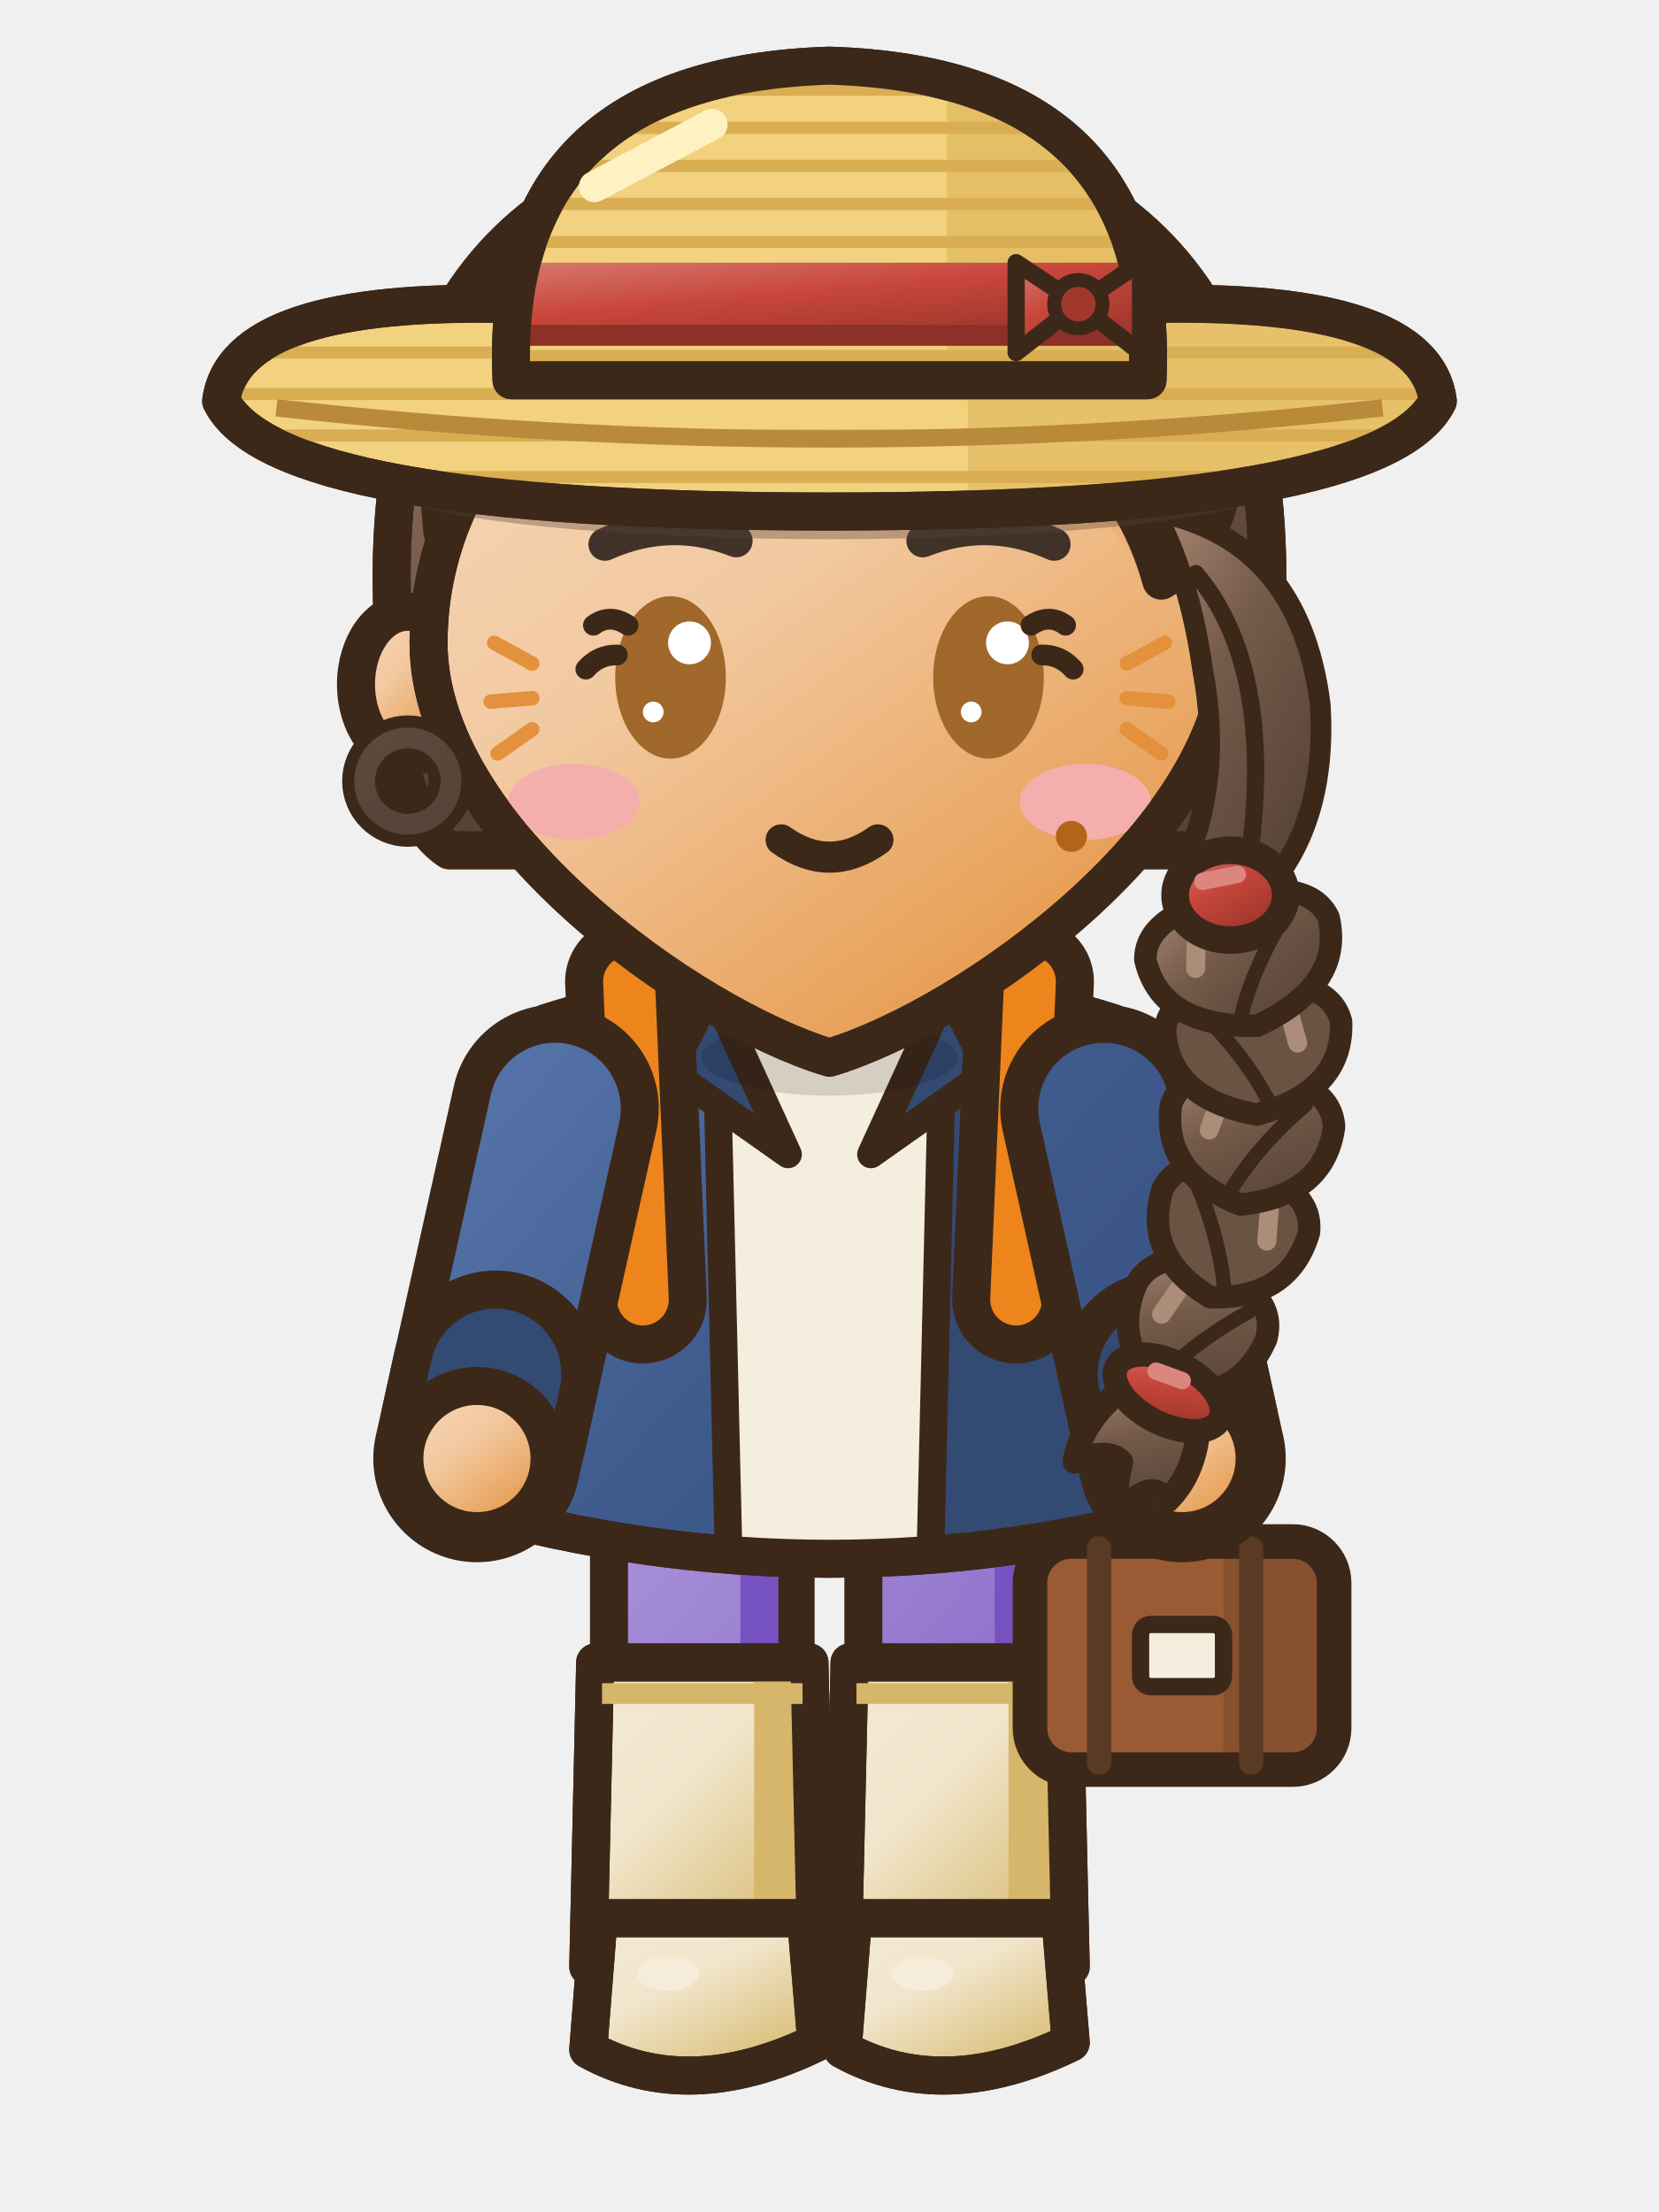
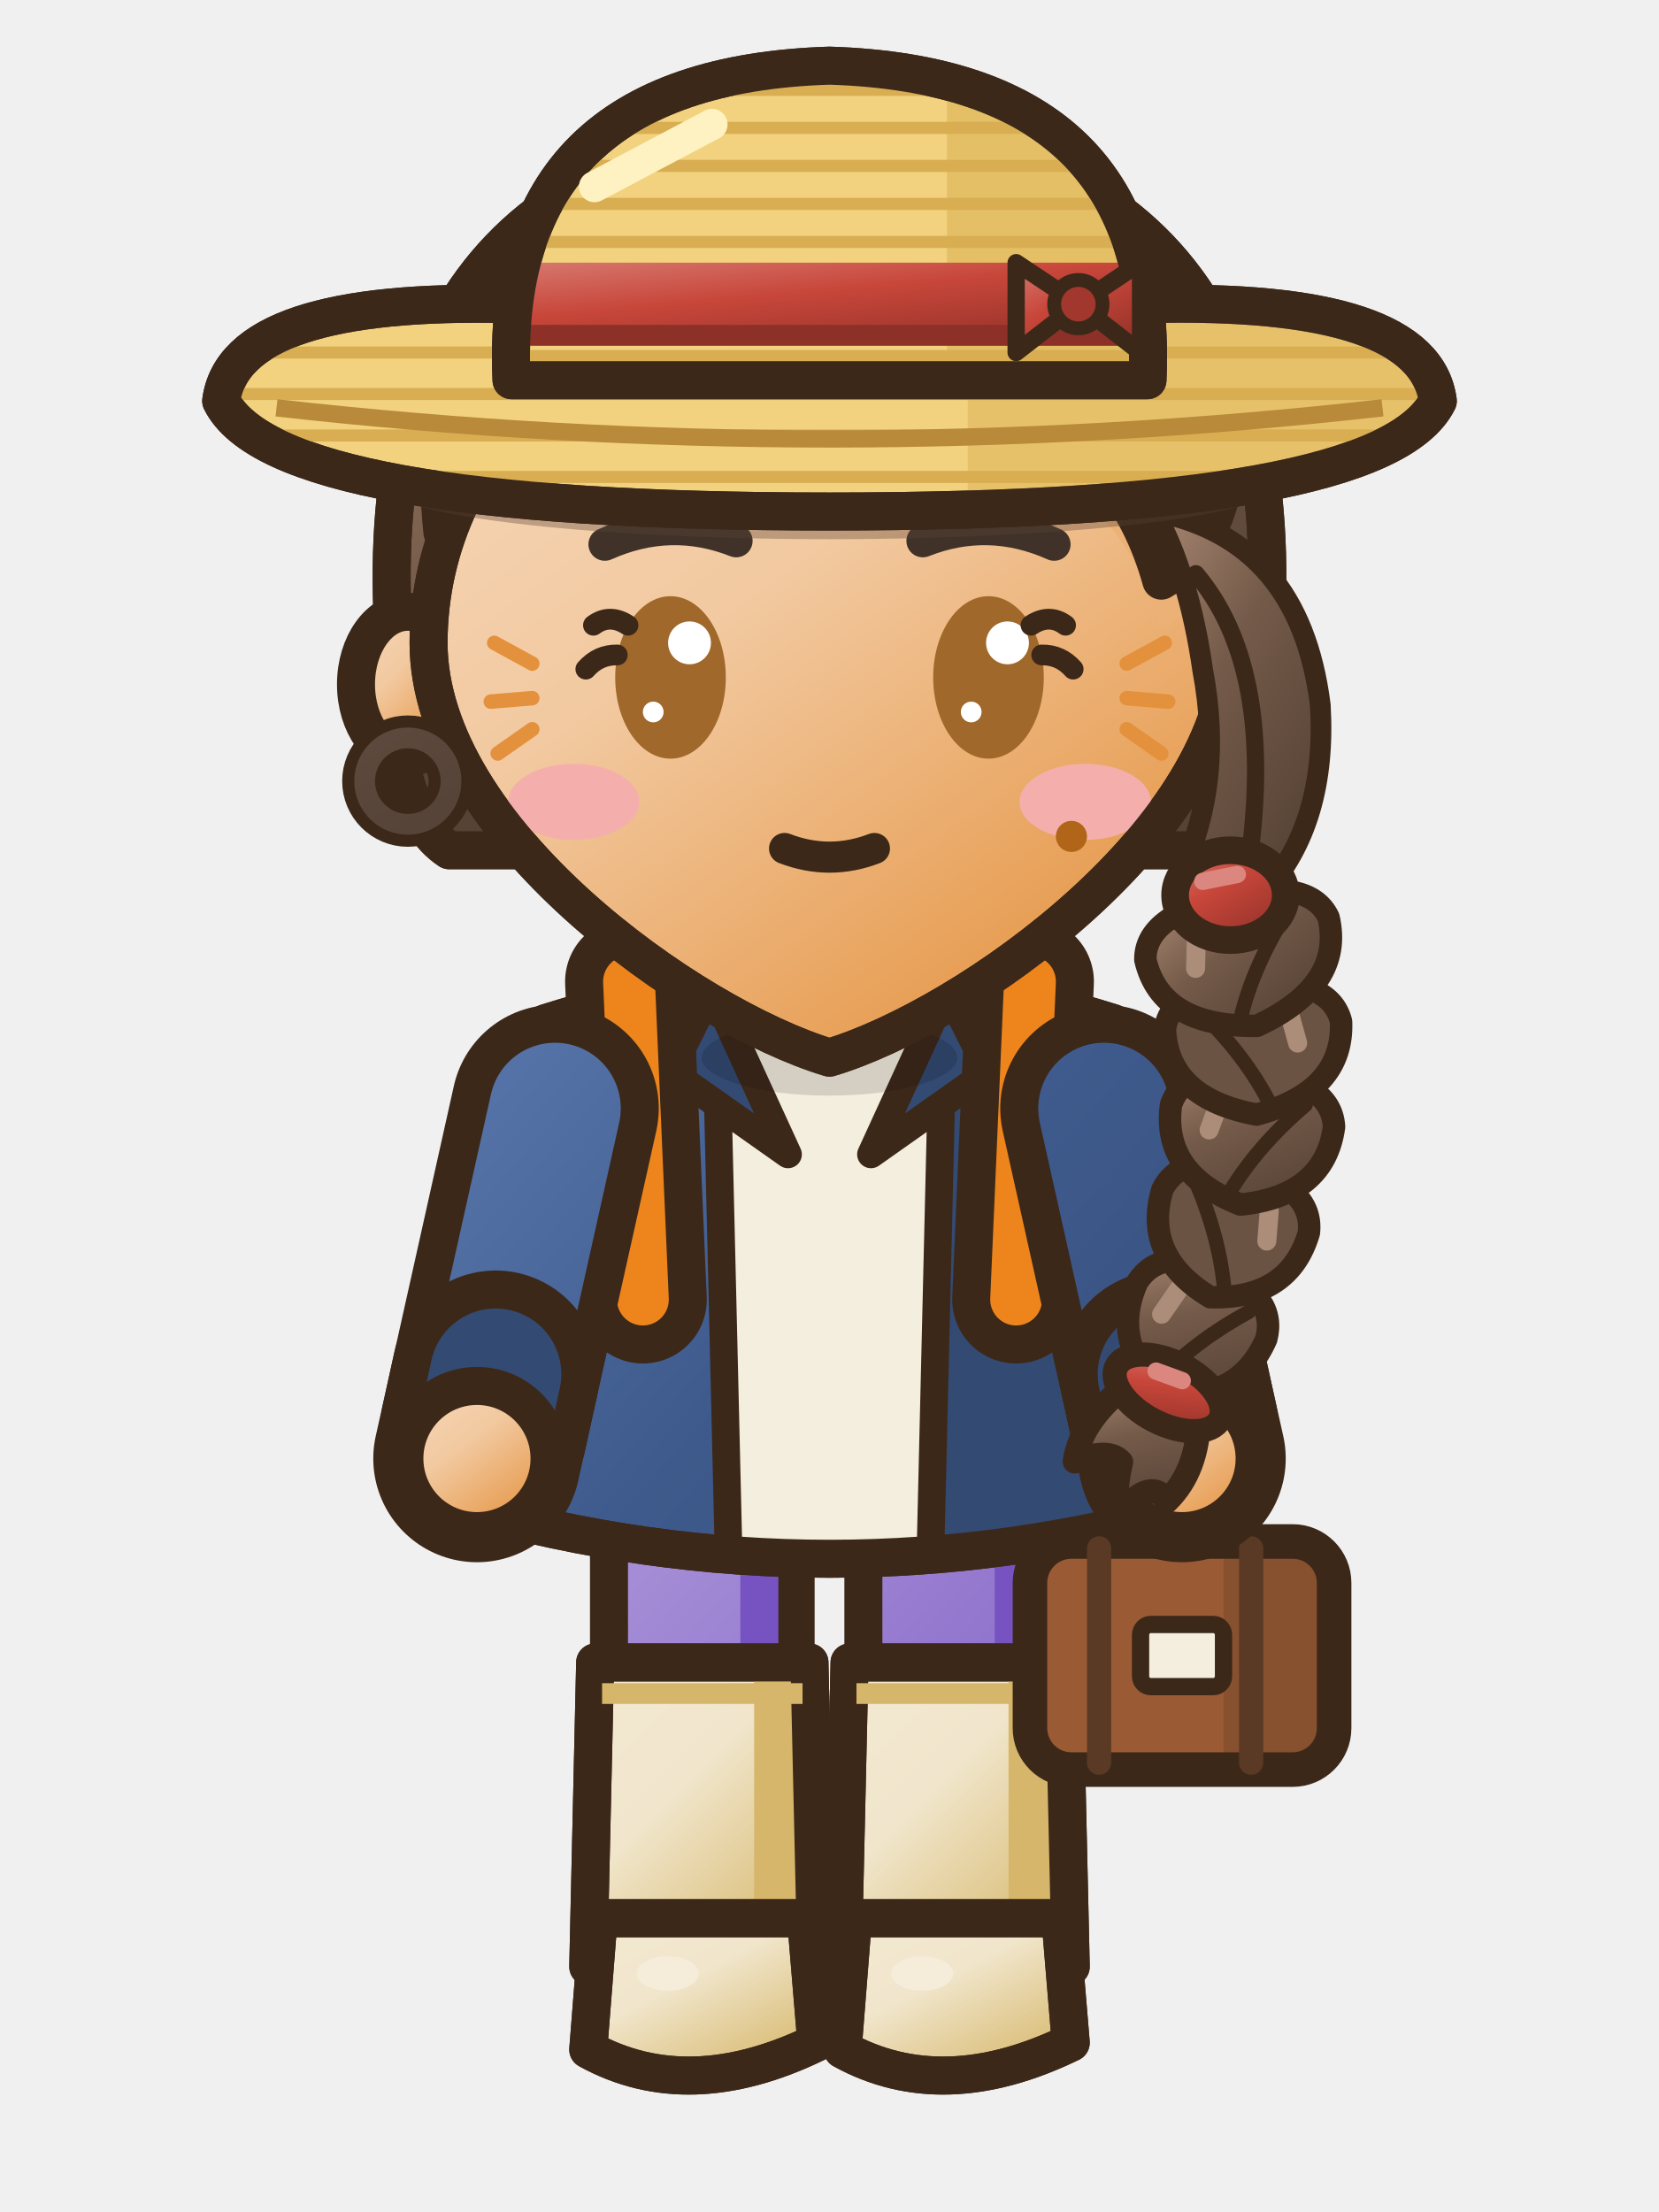
<svg xmlns="http://www.w3.org/2000/svg" width="48" height="64" viewBox="0 0 48 64">
  <defs>
    <linearGradient id="e1frontmarche2G0" x1="0" y1="0" x2="0.75" y2="1">
      <stop offset="0" stop-color="#F6D8BB" />
      <stop offset="0.45" stop-color="#F2C9A0" />
      <stop offset="1" stop-color="#E59544" />
    </linearGradient>
    <linearGradient id="e1frontmarche2G0t" gradientUnits="userSpaceOnUse" x1="4" y1="2" x2="42" y2="60">
      <stop offset="0" stop-color="#F6D8BB" />
      <stop offset="0.45" stop-color="#F2C9A0" />
      <stop offset="1" stop-color="#E59544" />
    </linearGradient>
    <linearGradient id="e1frontmarche2G1" x1="0" y1="0" x2="0.75" y2="1">
      <stop offset="0" stop-color="#A68671" />
      <stop offset="0.45" stop-color="#745A49" />
      <stop offset="1" stop-color="#564336" />
    </linearGradient>
    <linearGradient id="e1frontmarche2G1t" gradientUnits="userSpaceOnUse" x1="4" y1="2" x2="42" y2="60">
      <stop offset="0" stop-color="#A68671" />
      <stop offset="0.45" stop-color="#745A49" />
      <stop offset="1" stop-color="#564336" />
    </linearGradient>
    <linearGradient id="e1frontmarche2G2" x1="0" y1="0" x2="0.75" y2="1">
      <stop offset="0" stop-color="#6584BB" />
      <stop offset="0.45" stop-color="#3E5A8C" />
      <stop offset="1" stop-color="#2E4368" />
    </linearGradient>
    <linearGradient id="e1frontmarche2G2t" gradientUnits="userSpaceOnUse" x1="6" y1="28" x2="42" y2="60">
      <stop offset="0" stop-color="#6584BB" />
      <stop offset="0.45" stop-color="#3E5A8C" />
      <stop offset="1" stop-color="#2E4368" />
    </linearGradient>
    <linearGradient id="e1frontmarche2G3" x1="0" y1="0" x2="0.75" y2="1">
      <stop offset="0" stop-color="#BDACE1" />
      <stop offset="0.45" stop-color="#A48CD6" />
      <stop offset="1" stop-color="#6E48BE" />
    </linearGradient>
    <linearGradient id="e1frontmarche2G3t" gradientUnits="userSpaceOnUse" x1="6" y1="28" x2="42" y2="60">
      <stop offset="0" stop-color="#BDACE1" />
      <stop offset="0.45" stop-color="#A48CD6" />
      <stop offset="1" stop-color="#6E48BE" />
    </linearGradient>
    <linearGradient id="e1frontmarche2G4" x1="0" y1="0" x2="0.75" y2="1">
      <stop offset="0" stop-color="#F3E9D2" />
      <stop offset="0.45" stop-color="#F1E6CC" />
      <stop offset="1" stop-color="#D8BA71" />
    </linearGradient>
    <linearGradient id="e1frontmarche2G4t" gradientUnits="userSpaceOnUse" x1="4" y1="2" x2="42" y2="60">
      <stop offset="0" stop-color="#F3E9D2" />
      <stop offset="0.45" stop-color="#F1E6CC" />
      <stop offset="1" stop-color="#D8BA71" />
    </linearGradient>
    <linearGradient id="e1frontmarche2G5" x1="0" y1="0" x2="0.75" y2="1">
      <stop offset="0" stop-color="#BDA694" />
      <stop offset="0.45" stop-color="#A4846A" />
      <stop offset="1" stop-color="#7C614C" />
    </linearGradient>
    <linearGradient id="e1frontmarche2G5t" gradientUnits="userSpaceOnUse" x1="4" y1="2" x2="42" y2="60">
      <stop offset="0" stop-color="#BDA694" />
      <stop offset="0.45" stop-color="#A4846A" />
      <stop offset="1" stop-color="#7C614C" />
    </linearGradient>
    <linearGradient id="e1frontmarche2G6" x1="0" y1="0" x2="0.75" y2="1">
      <stop offset="0" stop-color="#8C6E5B" />
      <stop offset="0.45" stop-color="#4A3A30" />
      <stop offset="1" stop-color="#322721" />
    </linearGradient>
    <linearGradient id="e1frontmarche2G6t" gradientUnits="userSpaceOnUse" x1="4" y1="2" x2="42" y2="60">
      <stop offset="0" stop-color="#8C6E5B" />
      <stop offset="0.45" stop-color="#4A3A30" />
      <stop offset="1" stop-color="#322721" />
    </linearGradient>
    <linearGradient id="e1frontmarche2G7" x1="0" y1="0" x2="0.75" y2="1">
      <stop offset="0" stop-color="#D77A71" />
      <stop offset="0.45" stop-color="#C8463A" />
      <stop offset="1" stop-color="#95332A" />
    </linearGradient>
    <linearGradient id="e1frontmarche2G7t" gradientUnits="userSpaceOnUse" x1="4" y1="2" x2="42" y2="60">
      <stop offset="0" stop-color="#D77A71" />
      <stop offset="0.45" stop-color="#C8463A" />
      <stop offset="1" stop-color="#95332A" />
    </linearGradient>
    <linearGradient id="e1frontmarche2G8" x1="0" y1="0" x2="0.75" y2="1">
      <stop offset="0" stop-color="#F6BF88" />
      <stop offset="0.45" stop-color="#F2A65A" />
      <stop offset="1" stop-color="#E47B12" />
    </linearGradient>
    <linearGradient id="e1frontmarche2G8t" gradientUnits="userSpaceOnUse" x1="4" y1="2" x2="42" y2="60">
      <stop offset="0" stop-color="#F6BF88" />
      <stop offset="0.45" stop-color="#F2A65A" />
      <stop offset="1" stop-color="#E47B12" />
    </linearGradient>
  </defs>
  <g transform="translate(0 -1)">
    <rect x="24.98" y="42.5" width="5.4" height="15.2" rx="1.6" fill="url(#e1frontmarche2G3t)" stroke="#3C2819" stroke-width="1.1" stroke-linejoin="round" stroke-linecap="round" />
    <rect x="28.78" y="43.1" width="1.1" height="13.6" rx="0.5" fill="#7753C2" />
    <path d="M24.58,49.1 L30.78,49.1 L30.98,57.9 L24.38,57.9 Z" fill="url(#e1frontmarche2G4)" stroke="#3C2819" stroke-width="1.1" stroke-linejoin="round" stroke-linecap="round" />
    <clipPath id="e1frontmarche2tg277565">
      <path d="M24.58,49.1 L30.78,49.1 L30.98,57.9 L24.38,57.9 Z" />
    </clipPath>
    <g clip-path="url(#e1frontmarche2tg277565)">
      <rect x="29.18" y="49.1" width="2" height="9.4" fill="#D6B66A" />
    </g>
    <path d="M24.58,49.1 L30.78,49.1 L30.98,57.9 L24.38,57.9 Z" fill="none" stroke="#3C2819" stroke-width="1.1" stroke-linejoin="round" stroke-linecap="round" />
    <path d="M24.78,50 L30.58,50" stroke="#D6B66A" stroke-width=".6" />
    <path d="M24.68,56.5 L30.68,56.5 L30.98,60.1 Q27.28,61.9 24.38,60.3 Z" fill="url(#e1frontmarche2G4)" stroke="#3C2819" stroke-width="1.1" stroke-linejoin="round" stroke-linecap="round" />
    <clipPath id="e1frontmarche2s277565">
      <path d="M24.68,56.5 L30.68,56.5 L30.98,60.1 Q27.28,61.9 24.38,60.3 Z" />
    </clipPath>
    <g clip-path="url(#e1frontmarche2s277565)">
      <path d="M24.28,59.8 Q27.28,61.5 31.08,59.6 L31.08,62.1 L24.28,62.1 Z" fill="#D6B66A" />
    </g>
    <path d="M24.68,56.5 L30.68,56.5 L30.98,60.1 Q27.28,61.9 24.38,60.3 Z" fill="none" stroke="#3C2819" stroke-width="1.1" stroke-linejoin="round" stroke-linecap="round" />
    <ellipse cx="26.68" cy="58.1" rx="0.9" ry="0.5" fill="#F5ECD9" stroke="none" />
    <rect x="17.62" y="42.5" width="5.4" height="15.2" rx="1.6" fill="url(#e1frontmarche2G3t)" stroke="#3C2819" stroke-width="1.1" stroke-linejoin="round" stroke-linecap="round" />
    <rect x="21.42" y="43.1" width="1.1" height="13.6" rx="0.5" fill="#7753C2" />
    <path d="M17.22,49.1 L23.42,49.1 L23.62,57.9 L17.02,57.9 Z" fill="url(#e1frontmarche2G4)" stroke="#3C2819" stroke-width="1.1" stroke-linejoin="round" stroke-linecap="round" />
    <clipPath id="e1frontmarche2tg203565">
      <path d="M17.22,49.1 L23.42,49.1 L23.62,57.9 L17.02,57.9 Z" />
    </clipPath>
    <g clip-path="url(#e1frontmarche2tg203565)">
      <rect x="21.82" y="49.1" width="2" height="9.4" fill="#D6B66A" />
    </g>
    <path d="M17.22,49.1 L23.42,49.1 L23.62,57.9 L17.02,57.9 Z" fill="none" stroke="#3C2819" stroke-width="1.1" stroke-linejoin="round" stroke-linecap="round" />
    <path d="M17.42,50 L23.22,50" stroke="#D6B66A" stroke-width=".6" />
    <path d="M17.32,56.5 L23.32,56.5 L23.62,60.1 Q19.92,61.9 17.02,60.3 Z" fill="url(#e1frontmarche2G4)" stroke="#3C2819" stroke-width="1.1" stroke-linejoin="round" stroke-linecap="round" />
    <clipPath id="e1frontmarche2s203565">
      <path d="M17.32,56.5 L23.32,56.5 L23.62,60.1 Q19.92,61.9 17.02,60.3 Z" />
    </clipPath>
    <g clip-path="url(#e1frontmarche2s203565)">
      <path d="M16.92,59.8 Q19.92,61.5 23.72,59.6 L23.72,62.1 L16.92,62.1 Z" fill="#D6B66A" />
    </g>
    <path d="M17.32,56.5 L23.32,56.5 L23.62,60.1 Q19.92,61.9 17.02,60.3 Z" fill="none" stroke="#3C2819" stroke-width="1.1" stroke-linejoin="round" stroke-linecap="round" />
    <ellipse cx="19.32" cy="58.1" rx="0.9" ry="0.5" fill="#F5ECD9" stroke="none" />
    <g transform="translate(0 -2)">
      <path d="M15.8,32.6 Q24,30 32.2,32.6 Q33.4,39.6 34.6,46.6 Q24,49.6 13.4,46.6 Q14.6,39.6 15.8,32.6 Z" fill="url(#e1frontmarche2G2t)" stroke="#3C2819" stroke-width="1.1" stroke-linejoin="round" stroke-linecap="round" />
      <clipPath id="e1frontmarche2t">
        <path d="M15.8,32.6 Q24,30 32.2,32.6 Q33.4,39.6 34.6,46.6 Q24,49.6 13.4,46.6 Q14.6,39.6 15.8,32.6 Z" />
      </clipPath>
      <g clip-path="url(#e1frontmarche2t)">
        <rect x="27.2" y="30" width="14" height="22" fill="#334A73" />
        <path d="M8,46 Q24,49 40,46 L40,52 L8,52 Z" fill="#334A73" />
        <rect x="15.9" y="34" width="1.3" height="10" rx="0.6" fill="#6584BB" />
        <path d="M20.6,31.6 L27.4,31.6 L27,49 L21,49 Z" fill="#F4EEDF" />
        <line x1="20.7" y1="32" x2="21.1" y2="48.8" stroke="#3C2819" stroke-width="0.8" stroke-linecap="round" />
        <line x1="27.3" y1="32" x2="26.9" y2="48.8" stroke="#3C2819" stroke-width="0.8" stroke-linecap="round" />
      </g>
      <path d="M15.8,32.6 Q24,30 32.2,32.6 Q33.4,39.6 34.6,46.6 Q24,49.6 13.4,46.6 Q14.6,39.6 15.8,32.6 Z" fill="none" stroke="#3C2819" stroke-width="1.1" stroke-linejoin="round" stroke-linecap="round" />
      <path d="M20.6,31.6 L22.8,36.4 L19.4,34 Z" fill="#334A73" stroke="#3C2819" stroke-width="0.8" stroke-linejoin="round" stroke-linecap="round" />
      <path d="M27.4,31.6 L25.2,36.4 L28.6,34 Z" fill="#334A73" stroke="#3C2819" stroke-width="0.8" stroke-linejoin="round" stroke-linecap="round" />
    </g>
    <ellipse cx="24" cy="31.6" rx="3.7" ry="1.1" fill="rgba(0,0,0,.13)" stroke="none" />
    <g transform="translate(0 -2)">
      <line x1="18.2" y1="31.4" x2="18.6" y2="40.6" stroke="#3C2819" stroke-width="3.7" stroke-linecap="round" />
      <line x1="18.2" y1="31.4" x2="18.6" y2="40.6" stroke="#ED851C" stroke-width="1.5" stroke-linecap="round" />
      <line x1="29.8" y1="31.4" x2="29.4" y2="40.6" stroke="#3C2819" stroke-width="3.7" stroke-linecap="round" />
      <line x1="29.8" y1="31.4" x2="29.4" y2="40.6" stroke="#ED851C" stroke-width="1.5" stroke-linecap="round" />
    </g>
    <path d="M16.06,33.07 L13.8,43.2" fill="none" stroke="#3C2819" stroke-width="6" stroke-linecap="round" stroke-linejoin="round" />
    <path d="M16.06,33.07 L13.8,43.2" fill="none" stroke="url(#e1frontmarche2G2t)" stroke-width="3.8" stroke-linecap="round" stroke-linejoin="round" />
    <line x1="14.34" y1="40.76" x2="14" y2="42.32" stroke="#3C2819" stroke-width="6" stroke-linecap="round" />
    <line x1="14.34" y1="40.76" x2="14" y2="42.32" stroke="#334A73" stroke-width="3.8" stroke-linecap="round" />
    <ellipse cx="13.8" cy="43.2" rx="2.1" ry="2.1" fill="url(#e1frontmarche2G0)" stroke="#3C2819" stroke-width="1.1" stroke-linejoin="round" stroke-linecap="round" />
    <path d="M32.8,45.8 Q34.2,43.4 35.6,45.8" fill="none" stroke="#3C2819" stroke-width="1" stroke-linejoin="round" stroke-linecap="round" />
    <rect x="29.8" y="45.6" width="8.8" height="6.6" rx="1.2" fill="#9A5A34" stroke="#3C2819" stroke-width="1" />
    <rect x="35.4" y="45.8" width="3" height="6.2" fill="rgba(60,40,25,.2)" />
    <line x1="31.8" y1="45.8" x2="31.8" y2="52" stroke="#5A3A24" stroke-width="0.7" stroke-linecap="round" />
    <line x1="36.2" y1="45.8" x2="36.2" y2="52" stroke="#5A3A24" stroke-width="0.7" stroke-linecap="round" />
    <rect x="33" y="48" width="2.4" height="1.8" rx="0.3" fill="#F4EEDF" stroke="#3C2819" stroke-width="0.5" />
    <path d="M31.94,33.07 L34.2,43.2" fill="none" stroke="#3C2819" stroke-width="6" stroke-linecap="round" stroke-linejoin="round" />
    <path d="M31.94,33.07 L34.2,43.2" fill="none" stroke="url(#e1frontmarche2G2t)" stroke-width="3.8" stroke-linecap="round" stroke-linejoin="round" />
    <line x1="33.66" y1="40.76" x2="34" y2="42.32" stroke="#3C2819" stroke-width="6" stroke-linecap="round" />
    <line x1="33.66" y1="40.76" x2="34" y2="42.32" stroke="#334A73" stroke-width="3.8" stroke-linecap="round" />
    <ellipse cx="34.2" cy="43.2" rx="2.1" ry="2.1" fill="url(#e1frontmarche2G0)" stroke="#3C2819" stroke-width="1.1" stroke-linejoin="round" stroke-linecap="round" />
    <g transform="translate(0 -2)">
      <path d="M11.4,21.6 Q10.4,7.2 24,6.6 Q37.6,7.2 36.6,21.6 Q36.8,26.4 35,27.6 L13,27.6 Q11.2,26.4 11.4,21.6 Z" fill="url(#e1frontmarche2G1)" stroke="#3C2819" stroke-width="1.1" stroke-linejoin="round" stroke-linecap="round" />
      <clipPath id="e1frontmarche2h">
        <path d="M11.4,21.6 Q10.4,7.2 24,6.6 Q37.6,7.2 36.6,21.6 Q36.8,26.4 35,27.6 L13,27.6 Q11.2,26.4 11.4,21.6 Z" />
      </clipPath>
      <g clip-path="url(#e1frontmarche2h)">
        <rect x="8" y="24.6" width="32" height="10" fill="#564336" />
      </g>
      <path d="M11.4,21.6 Q10.4,7.2 24,6.6 Q37.6,7.2 36.6,21.6 Q36.8,26.4 35,27.6 L13,27.6 Q11.2,26.4 11.4,21.6 Z" fill="none" stroke="#3C2819" stroke-width="1.1" stroke-linejoin="round" stroke-linecap="round" />
      <ellipse cx="11.8" cy="22.8" rx="1.5" ry="2.1" fill="url(#e1frontmarche2G0)" stroke="#3C2819" stroke-width="1.1" stroke-linejoin="round" stroke-linecap="round" />
      <ellipse cx="36.2" cy="22.8" rx="1.5" ry="2.1" fill="url(#e1frontmarche2G0)" stroke="#3C2819" stroke-width="1.1" stroke-linejoin="round" stroke-linecap="round" />
      <path d="M12.4,21.6 C12.4,27 20,32.4 24,33.6 C28,32.4 35.6,27 35.6,21.6 a11.6,10.4 0 1,0 -23.2,0 Z" fill="url(#e1frontmarche2G0)" stroke="#3C2819" stroke-width="1.1" stroke-linejoin="round" stroke-linecap="round" />
      <clipPath id="e1frontmarche2f">
        <path d="M12.4,21.6 C12.4,27 20,32.4 24,33.6 C28,32.4 35.6,27 35.6,21.6 a11.6,10.4 0 1,0 -23.2,0 Z" />
      </clipPath>
      <g clip-path="url(#e1frontmarche2f)">
        <path d="M12.8,18.4 C12,10.6 16.4,7.4 24,7.4 C31.6,7.4 36.2,10.8 35.4,17 Q35,19 33.6,19.8 Q32.6,16.2 29.4,14.8 Q24.4,12.8 19.6,13.4 Q17,13.8 16,12.6 Q14,14.8 12.8,18.4 Z" fill="#ECB176" transform="translate(0 1.4)" />
        <ellipse cx="16.6" cy="26.2" rx="1.9" ry="1.1" fill="#F4AFAC" stroke="none" />
        <ellipse cx="31.4" cy="26.2" rx="1.9" ry="1.1" fill="#F4AFAC" stroke="none" />
      </g>
      <path d="M12.4,21.6 C12.4,27 20,32.4 24,33.6 C28,32.4 35.6,27 35.6,21.6 a11.6,10.4 0 1,0 -23.2,0 Z" fill="none" stroke="#3C2819" stroke-width="1.1" stroke-linejoin="round" stroke-linecap="round" />
      <path d="M15.4,22.2 l-1.1,-0.6 M15.4,23.2 l-1.2,0.1 M15.4,24.1 l-1,0.7" fill="none" stroke="#E4913D" stroke-width="0.42" stroke-linecap="round" />
      <path d="M32.6,22.2 l1.1,-0.6 M32.6,23.2 l1.2,0.1 M32.6,24.1 l1,0.7" fill="none" stroke="#E4913D" stroke-width="0.42" stroke-linecap="round" />
      <path d="M20.6,16.4 Q24,15.6 27.4,16.4" fill="none" stroke="#E4913D" stroke-width="0.45" stroke-linecap="round" />
      <ellipse cx="31" cy="27.2" rx="0.45" ry="0.45" fill="#B16518" stroke="none" />
      <circle cx="11.8" cy="25.6" r="1.25" fill="none" stroke="#3C2819" stroke-width="1.3" />
      <circle cx="11.8" cy="25.6" r="1.25" fill="none" stroke="url(#e1frontmarche2G6t)" stroke-width="0.6" />
      <circle cx="36.2" cy="25.6" r="1.25" fill="none" stroke="#3C2819" stroke-width="1.3" />
      <circle cx="36.2" cy="25.6" r="1.25" fill="none" stroke="url(#e1frontmarche2G6t)" stroke-width="0.6" />
      <path d="M12.8,18.4 C12,10.6 16.4,7.4 24,7.4 C31.6,7.4 36.2,10.8 35.4,17 Q35,19 33.6,19.8 Q32.6,16.2 29.4,14.8 Q24.4,12.8 19.6,13.4 Q17,13.8 16,12.6 Q14,14.8 12.8,18.4 Z" fill="url(#e1frontmarche2G1)" stroke="#3C2819" stroke-width="1.1" stroke-linejoin="round" stroke-linecap="round" />
      <clipPath id="e1frontmarche2sf">
        <path d="M12.8,18.4 C12,10.6 16.4,7.4 24,7.4 C31.6,7.4 36.2,10.8 35.4,17 Q35,19 33.6,19.8 Q32.6,16.2 29.4,14.8 Q24.4,12.8 19.6,13.4 Q17,13.8 16,12.6 Q14,14.8 12.8,18.4 Z" />
      </clipPath>
      <g clip-path="url(#e1frontmarche2sf)">
        <path d="M17.2,10.6 Q24,9.8 30.6,13.6 Q32.8,15.2 33.4,18 M19.8,9.2 Q27,9.2 32.6,12.8 M16.6,12.2 Q15,13.6 14.2,16" fill="none" stroke="#3C2819" stroke-width="0.5" stroke-linejoin="round" stroke-linecap="round" />
      </g>
      <line x1="17" y1="11.2" x2="24" y2="9.6" stroke="#AB8D79" stroke-width="1.3" stroke-linecap="round" />
      <path d="M33.4,17.8 Q37.6,18.6 38.2,23.4 Q38.4,26.8 36.6,28.8 Q35,29.2 34.2,28.2 Q35.4,25.6 34.8,22.4 Q34.4,19.6 33.4,17.8 Z" fill="url(#e1frontmarche2G1)" stroke="#3C2819" stroke-width="0.6" stroke-linejoin="round" stroke-linecap="round" />
      <path d="M34.6,19.6 Q36.8,22.2 36.2,27.4" fill="none" stroke="#3C2819" stroke-width="0.5" stroke-linejoin="round" stroke-linecap="round" />
      <g transform="translate(34.5 41.53) rotate(23.92)">
        <path d="M-2.04,-0.67 Q-2.04,1.34 0,1.92 Q2.04,1.34 2.04,-0.67 Q1.84,-1.92 0,-1.92 Q-1.84,-1.92 -2.04,-0.67 Z" fill="url(#e1frontmarche2G1)" stroke="#3C2819" stroke-width="0.65" stroke-linejoin="round" stroke-linecap="round" />
        <path d="M1.26,-1.19 Q0.2,0.19 -0.33,1.65" fill="none" stroke="#3C2819" stroke-width="0.42" stroke-linejoin="round" stroke-linecap="round" />
        <line x1="-0.86" y1="-0.96" x2="-1.02" y2="-0.1" stroke="#AB8D79" stroke-width="0.55" stroke-linecap="round" />
      </g>
      <g transform="translate(35.56 38.69) rotate(16.44)">
        <path d="M-2.21,-0.67 Q-2.21,1.34 0,1.92 Q2.21,1.34 2.21,-0.67 Q1.99,-1.92 0,-1.92 Q-1.99,-1.92 -2.21,-0.67 Z" fill="#6B5343" stroke="#3C2819" stroke-width="0.65" stroke-linejoin="round" stroke-linecap="round" />
        <path d="M-1.37,-1.19 Q-0.22,0.19 0.35,1.65" fill="none" stroke="#3C2819" stroke-width="0.42" stroke-linejoin="round" stroke-linecap="round" />
        <line x1="0.93" y1="-0.96" x2="1.11" y2="-0.1" stroke="#AB8D79" stroke-width="0.55" stroke-linecap="round" />
      </g>
      <g transform="translate(36.15 35.95) rotate(7.65)">
        <path d="M-2.38,-0.67 Q-2.38,1.34 0,1.92 Q2.38,1.34 2.38,-0.67 Q2.14,-1.92 0,-1.92 Q-2.14,-1.92 -2.38,-0.67 Z" fill="url(#e1frontmarche2G1)" stroke="#3C2819" stroke-width="0.65" stroke-linejoin="round" stroke-linecap="round" />
        <path d="M1.48,-1.19 Q0.24,0.19 -0.38,1.65" fill="none" stroke="#3C2819" stroke-width="0.42" stroke-linejoin="round" stroke-linecap="round" />
        <line x1="-1" y1="-0.96" x2="-1.19" y2="-0.1" stroke="#AB8D79" stroke-width="0.55" stroke-linecap="round" />
      </g>
      <g transform="translate(36.28 33.33) rotate(-2.32)">
        <path d="M-2.55,-0.67 Q-2.55,1.34 0,1.92 Q2.55,1.34 2.55,-0.67 Q2.3,-1.92 0,-1.92 Q-2.29,-1.92 -2.55,-0.67 Z" fill="#6B5343" stroke="#3C2819" stroke-width="0.65" stroke-linejoin="round" stroke-linecap="round" />
        <path d="M-1.58,-1.19 Q-0.25,0.19 0.41,1.65" fill="none" stroke="#3C2819" stroke-width="0.42" stroke-linejoin="round" stroke-linecap="round" />
        <line x1="1.07" y1="-0.96" x2="1.27" y2="-0.1" stroke="#AB8D79" stroke-width="0.55" stroke-linecap="round" />
      </g>
      <g transform="translate(35.94 30.81) rotate(-13.02)">
        <path d="M-2.72,-0.67 Q-2.72,1.34 0,1.92 Q2.72,1.34 2.72,-0.67 Q2.45,-1.92 0,-1.92 Q-2.45,-1.92 -2.72,-0.67 Z" fill="url(#e1frontmarche2G1)" stroke="#3C2819" stroke-width="0.65" stroke-linejoin="round" stroke-linecap="round" />
        <path d="M1.69,-1.19 Q0.27,0.19 -0.44,1.65" fill="none" stroke="#3C2819" stroke-width="0.42" stroke-linejoin="round" stroke-linecap="round" />
        <line x1="-1.14" y1="-0.96" x2="-1.36" y2="-0.1" stroke="#AB8D79" stroke-width="0.55" stroke-linecap="round" />
      </g>
      <g transform="translate(33.8 43.3) rotate(27.18)">
        <path d="M-1.1,0.2 Q-1.9,1.8 -1.5,3 Q-0.8,2.2 -0.3,2.4 Q0,3.6 0.4,3.6 Q0.7,2.4 1.4,2.8 Q1.8,1.6 1.1,0.2 Z" fill="url(#e1frontmarche2G1)" stroke="#3C2819" stroke-width="0.7" stroke-linejoin="round" stroke-linecap="round" />
        <ellipse cx="0" cy="0" rx="1.68" ry="0.9" fill="url(#e1frontmarche2G7)" stroke="#3C2819" stroke-width="0.7" stroke-linejoin="round" stroke-linecap="round" />
        <line x1="-0.6" y1="-0.4" x2="0.2" y2="-0.5" stroke="#DB877F" stroke-width="0.5" stroke-linecap="round" />
      </g>
      <ellipse cx="35.6" cy="28.9" rx="1.6" ry="1.3" fill="url(#e1frontmarche2G7)" stroke="#3C2819" stroke-width="0.8" stroke-linejoin="round" stroke-linecap="round" />
      <line x1="34.8" y1="28.5" x2="35.8" y2="28.3" stroke="#DB877F" stroke-width="0.5" stroke-linecap="round" />
      <path d="M17.5,18.75 Q19.4,17.9 21.3,18.65" fill="none" stroke="#403228" stroke-width="0.95" stroke-linecap="round" />
      <path d="M30.5,18.75 Q28.6,17.9 26.7,18.65" fill="none" stroke="#403228" stroke-width="0.95" stroke-linecap="round" />
      <ellipse cx="19.4" cy="22.6" rx="1.6" ry="2.35" fill="#A0682A" stroke="none" />
      <ellipse cx="19.95" cy="21.6" rx="0.62" ry="0.62" fill="#FFFFFF" stroke="none" />
      <ellipse cx="18.9" cy="23.6" rx="0.3" ry="0.3" fill="#FFFFFF" stroke="none" />
      <ellipse cx="28.6" cy="22.6" rx="1.6" ry="2.35" fill="#A0682A" stroke="none" />
      <ellipse cx="29.15" cy="21.6" rx="0.62" ry="0.62" fill="#FFFFFF" stroke="none" />
      <ellipse cx="28.1" cy="23.6" rx="0.3" ry="0.3" fill="#FFFFFF" stroke="none" />
-       <path d="M22.6,27.3 Q24,28.3 25.4,27.3" fill="none" stroke="#3C2819" stroke-width="0.9" stroke-linejoin="round" stroke-linecap="round" />
+       <path d="M22.7,27.55 Q24,28.05 25.3,27.55" fill="none" stroke="#3C2819" stroke-width="0.9" stroke-linejoin="round" stroke-linecap="round" />
      <path d="M18.17,21.09 Q17.64,20.74 17.17,21.09" fill="none" stroke="#3C2819" stroke-width="0.6" stroke-linejoin="round" stroke-linecap="round" />
      <path d="M17.86,21.95 Q17.32,21.94 16.95,22.36" fill="none" stroke="#3C2819" stroke-width="0.6" stroke-linejoin="round" stroke-linecap="round" />
      <path d="M29.83,21.09 Q30.36,20.74 30.83,21.09" fill="none" stroke="#3C2819" stroke-width="0.6" stroke-linejoin="round" stroke-linecap="round" />
      <path d="M30.14,21.95 Q30.68,21.94 31.05,22.36" fill="none" stroke="#3C2819" stroke-width="0.6" stroke-linejoin="round" stroke-linecap="round" />
      <ellipse cx="24" cy="17" rx="13" ry="1.6" fill="#564336" opacity=".35" />
      <path d="M6.4,14.6 Q6.8,11.6 14.8,11.8 Q24,10.6 33.2,11.8 Q41.2,11.6 41.6,14.6 Q40,17.8 24,17.8 Q8,17.8 6.4,14.6 Z" fill="#F2D27E" stroke="#3C2819" stroke-width="1.1" stroke-linejoin="round" stroke-linecap="round" />
      <clipPath id="e1frontmarche2pbfront">
        <path d="M6.4,14.6 Q6.8,11.6 14.8,11.8 Q24,10.6 33.2,11.8 Q41.2,11.6 41.6,14.6 Q40,17.8 24,17.8 Q8,17.8 6.4,14.6 Z" />
      </clipPath>
      <g clip-path="url(#e1frontmarche2pbfront)">
        <path d="M4,12 L44,12 M4,13.2 L44,13.2 M4,14.4 L44,14.4 M4,15.6 L44,15.6 M4,16.8 L44,16.8" stroke="#D9AE52" stroke-width=".35" fill="none" />
        <rect x="28" y="10" width="16" height="9" fill="#D9AE52" opacity=".45" />
      </g>
      <path d="M6.4,14.6 Q6.8,11.6 14.8,11.8 Q24,10.6 33.2,11.8 Q41.2,11.6 41.6,14.6 Q40,17.8 24,17.8 Q8,17.8 6.4,14.6 Z" fill="none" stroke="#3C2819" stroke-width="1.1" stroke-linejoin="round" stroke-linecap="round" />
      <path d="M8,14.8 Q24,16.6 40,14.8" stroke="#B88A3A" stroke-width=".5" fill="none" />
      <path d="M14.8,14 Q14.4,5.2 24,4.9 Q33.6,5.2 33.2,14 Z" fill="#F2D27E" stroke="#3C2819" stroke-width="1.1" stroke-linejoin="round" stroke-linecap="round" />
      <clipPath id="e1frontmarche2pcfront">
        <path d="M14.8,14 Q14.4,5.2 24,4.9 Q33.6,5.2 33.2,14 Z" />
      </clipPath>
      <g clip-path="url(#e1frontmarche2pcfront)">
        <path d="M4,5.6 L44,5.6 M4,6.7 L44,6.7 M4,7.8 L44,7.8 M4,8.9 L44,8.9 M4,10 L44,10 M4,11.1 L44,11.1 M4,12.2 L44,12.2 M4,13.3 L44,13.3" stroke="#D9AE52" stroke-width=".35" fill="none" />
        <rect x="27.4" y="4" width="8" height="11" fill="#D9AE52" opacity=".55" />
        <rect x="14" y="10.6" width="20" height="2.4" fill="url(#e1frontmarche2G7)" />
        <rect x="14" y="12.4" width="20" height=".6" fill="#8D3027" />
      </g>
      <path d="M14.8,14 Q14.4,5.2 24,4.9 Q33.6,5.2 33.2,14 Z" fill="none" stroke="#3C2819" stroke-width="1.1" stroke-linejoin="round" stroke-linecap="round" />
      <line x1="17.2" y1="8.4" x2="20.6" y2="6.6" stroke="#FFF2C2" stroke-width="0.9" stroke-linecap="round" />
      <path d="M31.2,11.8 l-1.8,-1.2 l0,2.6 Z M31.2,11.8 l1.8,-1.2 l0,2.6 Z" fill="url(#e1frontmarche2G7)" stroke="#3C2819" stroke-width="0.5" stroke-linejoin="round" stroke-linecap="round" />
      <ellipse cx="31.2" cy="11.8" rx="0.7" ry="0.7" fill="#A1372D" stroke="#3C2819" stroke-width="0.4" stroke-linejoin="round" stroke-linecap="round" />
    </g>
  </g>
</svg>
